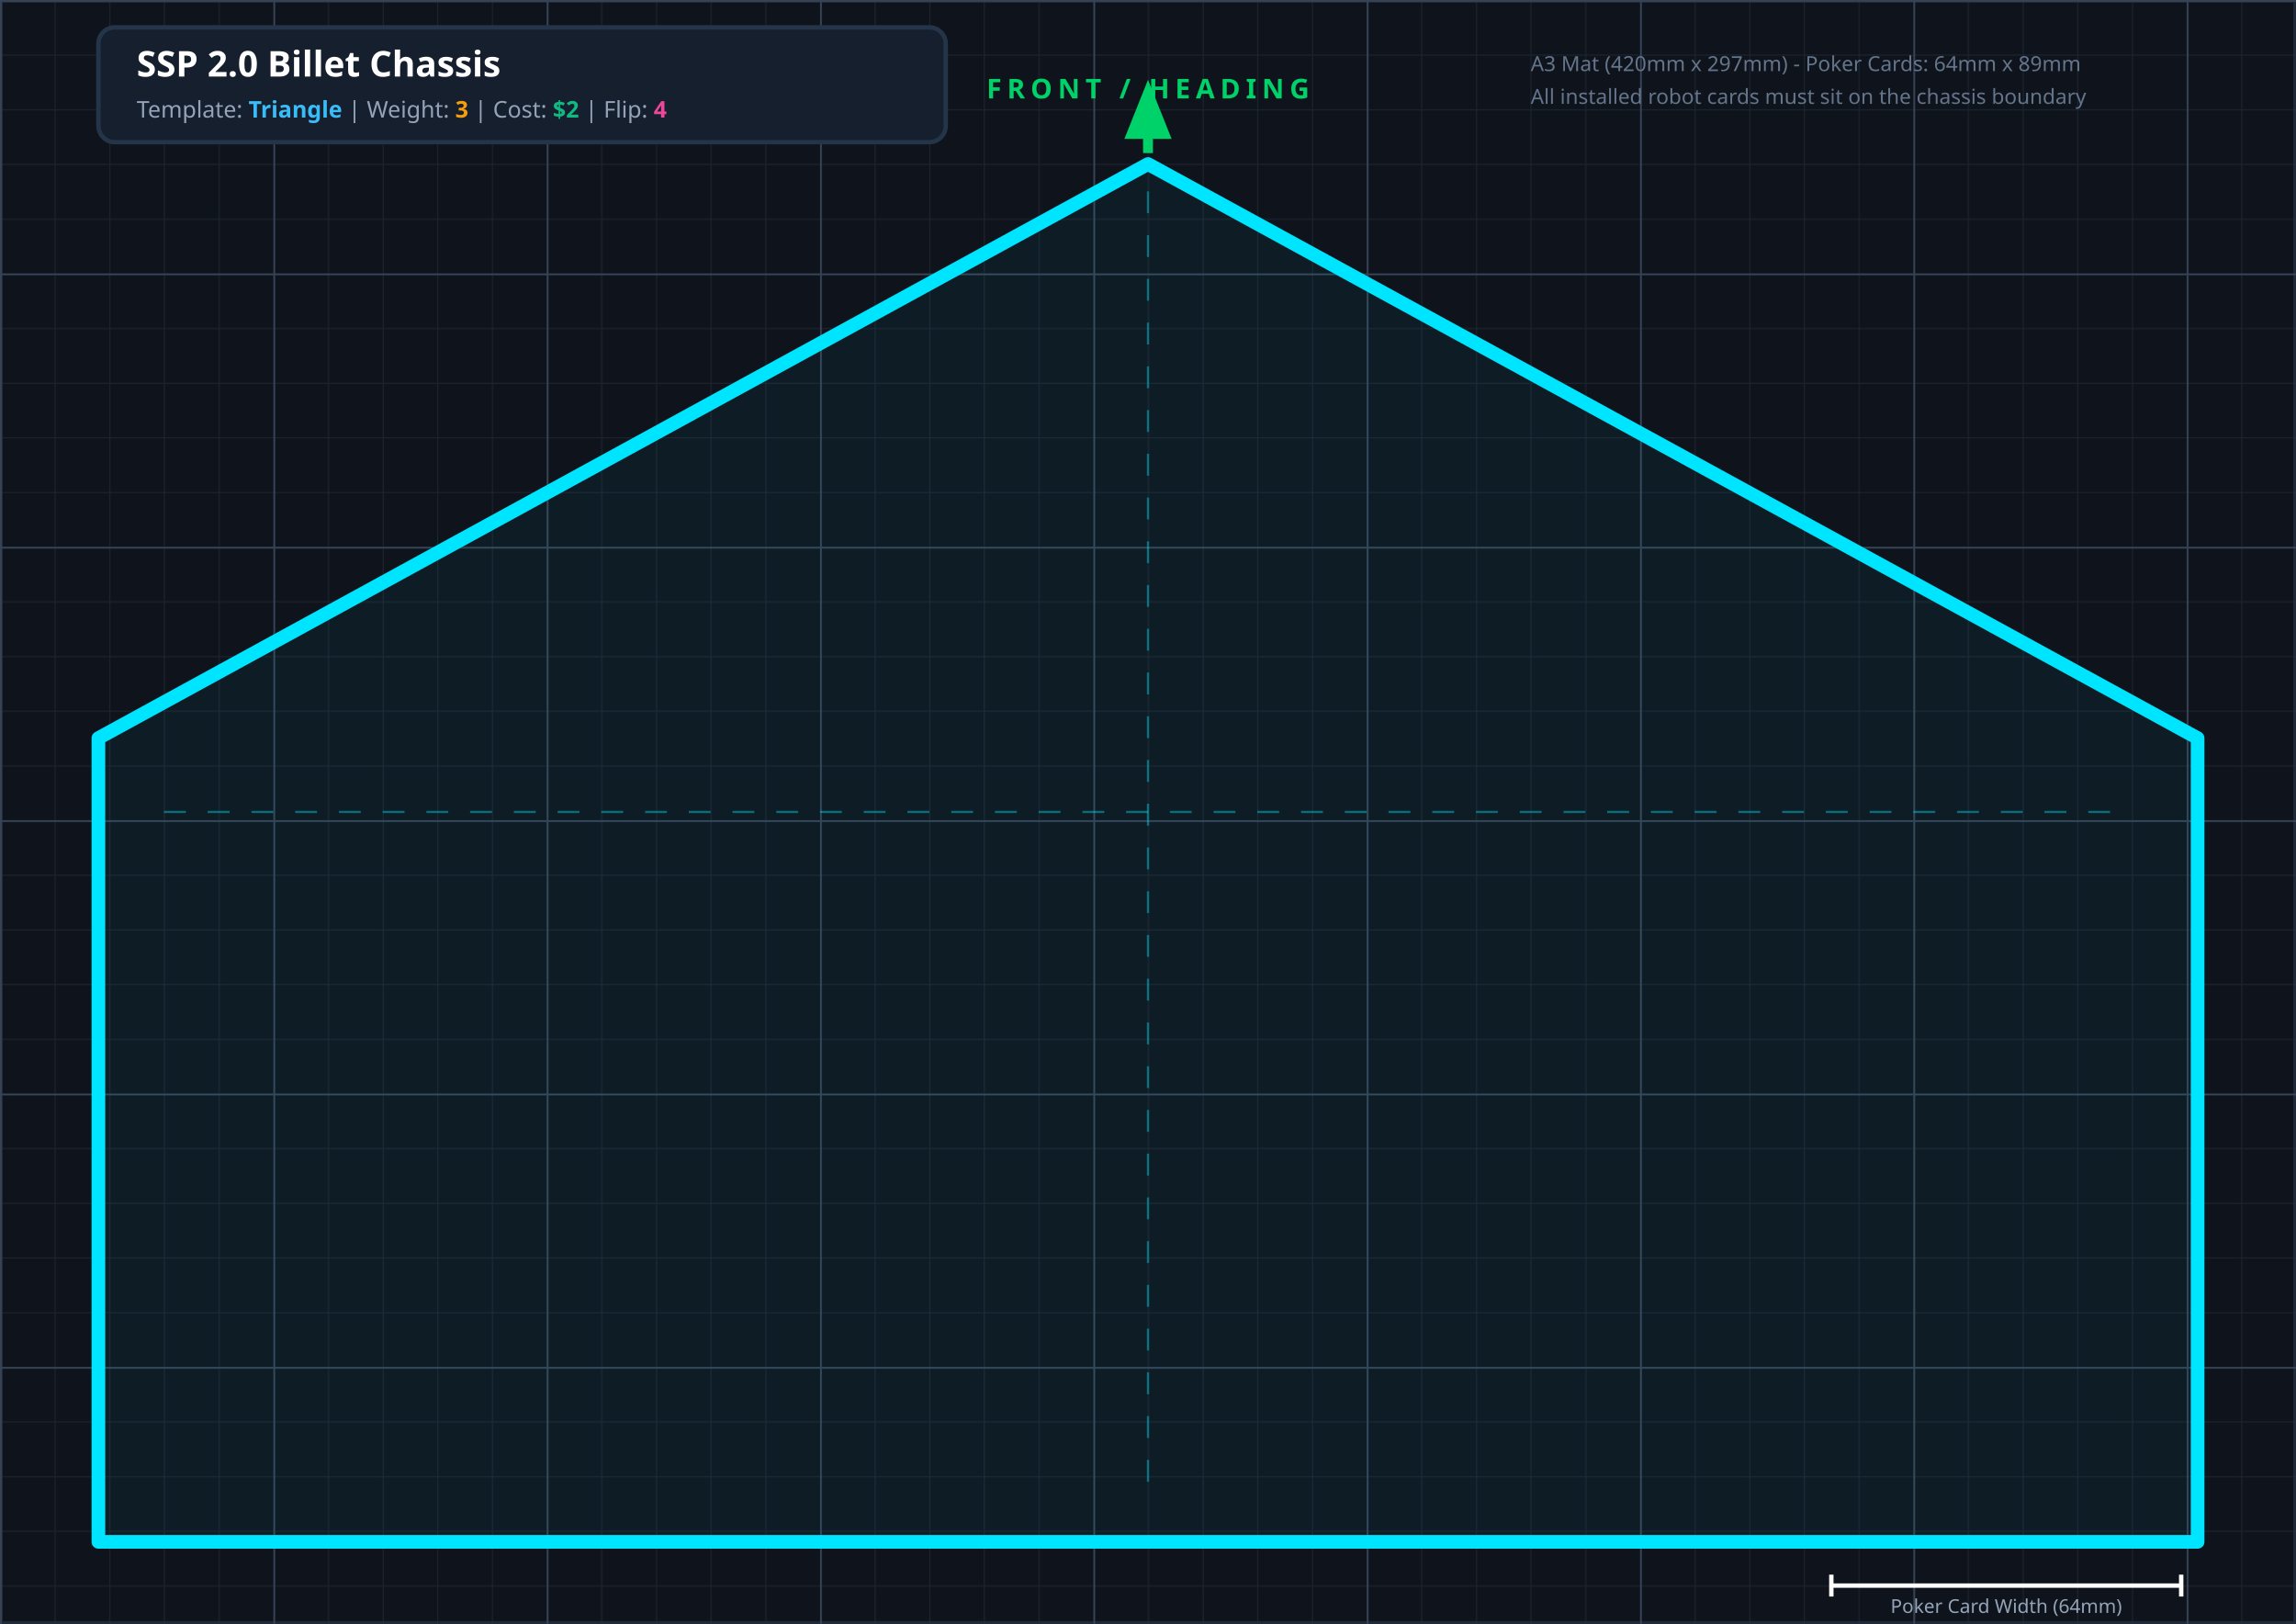
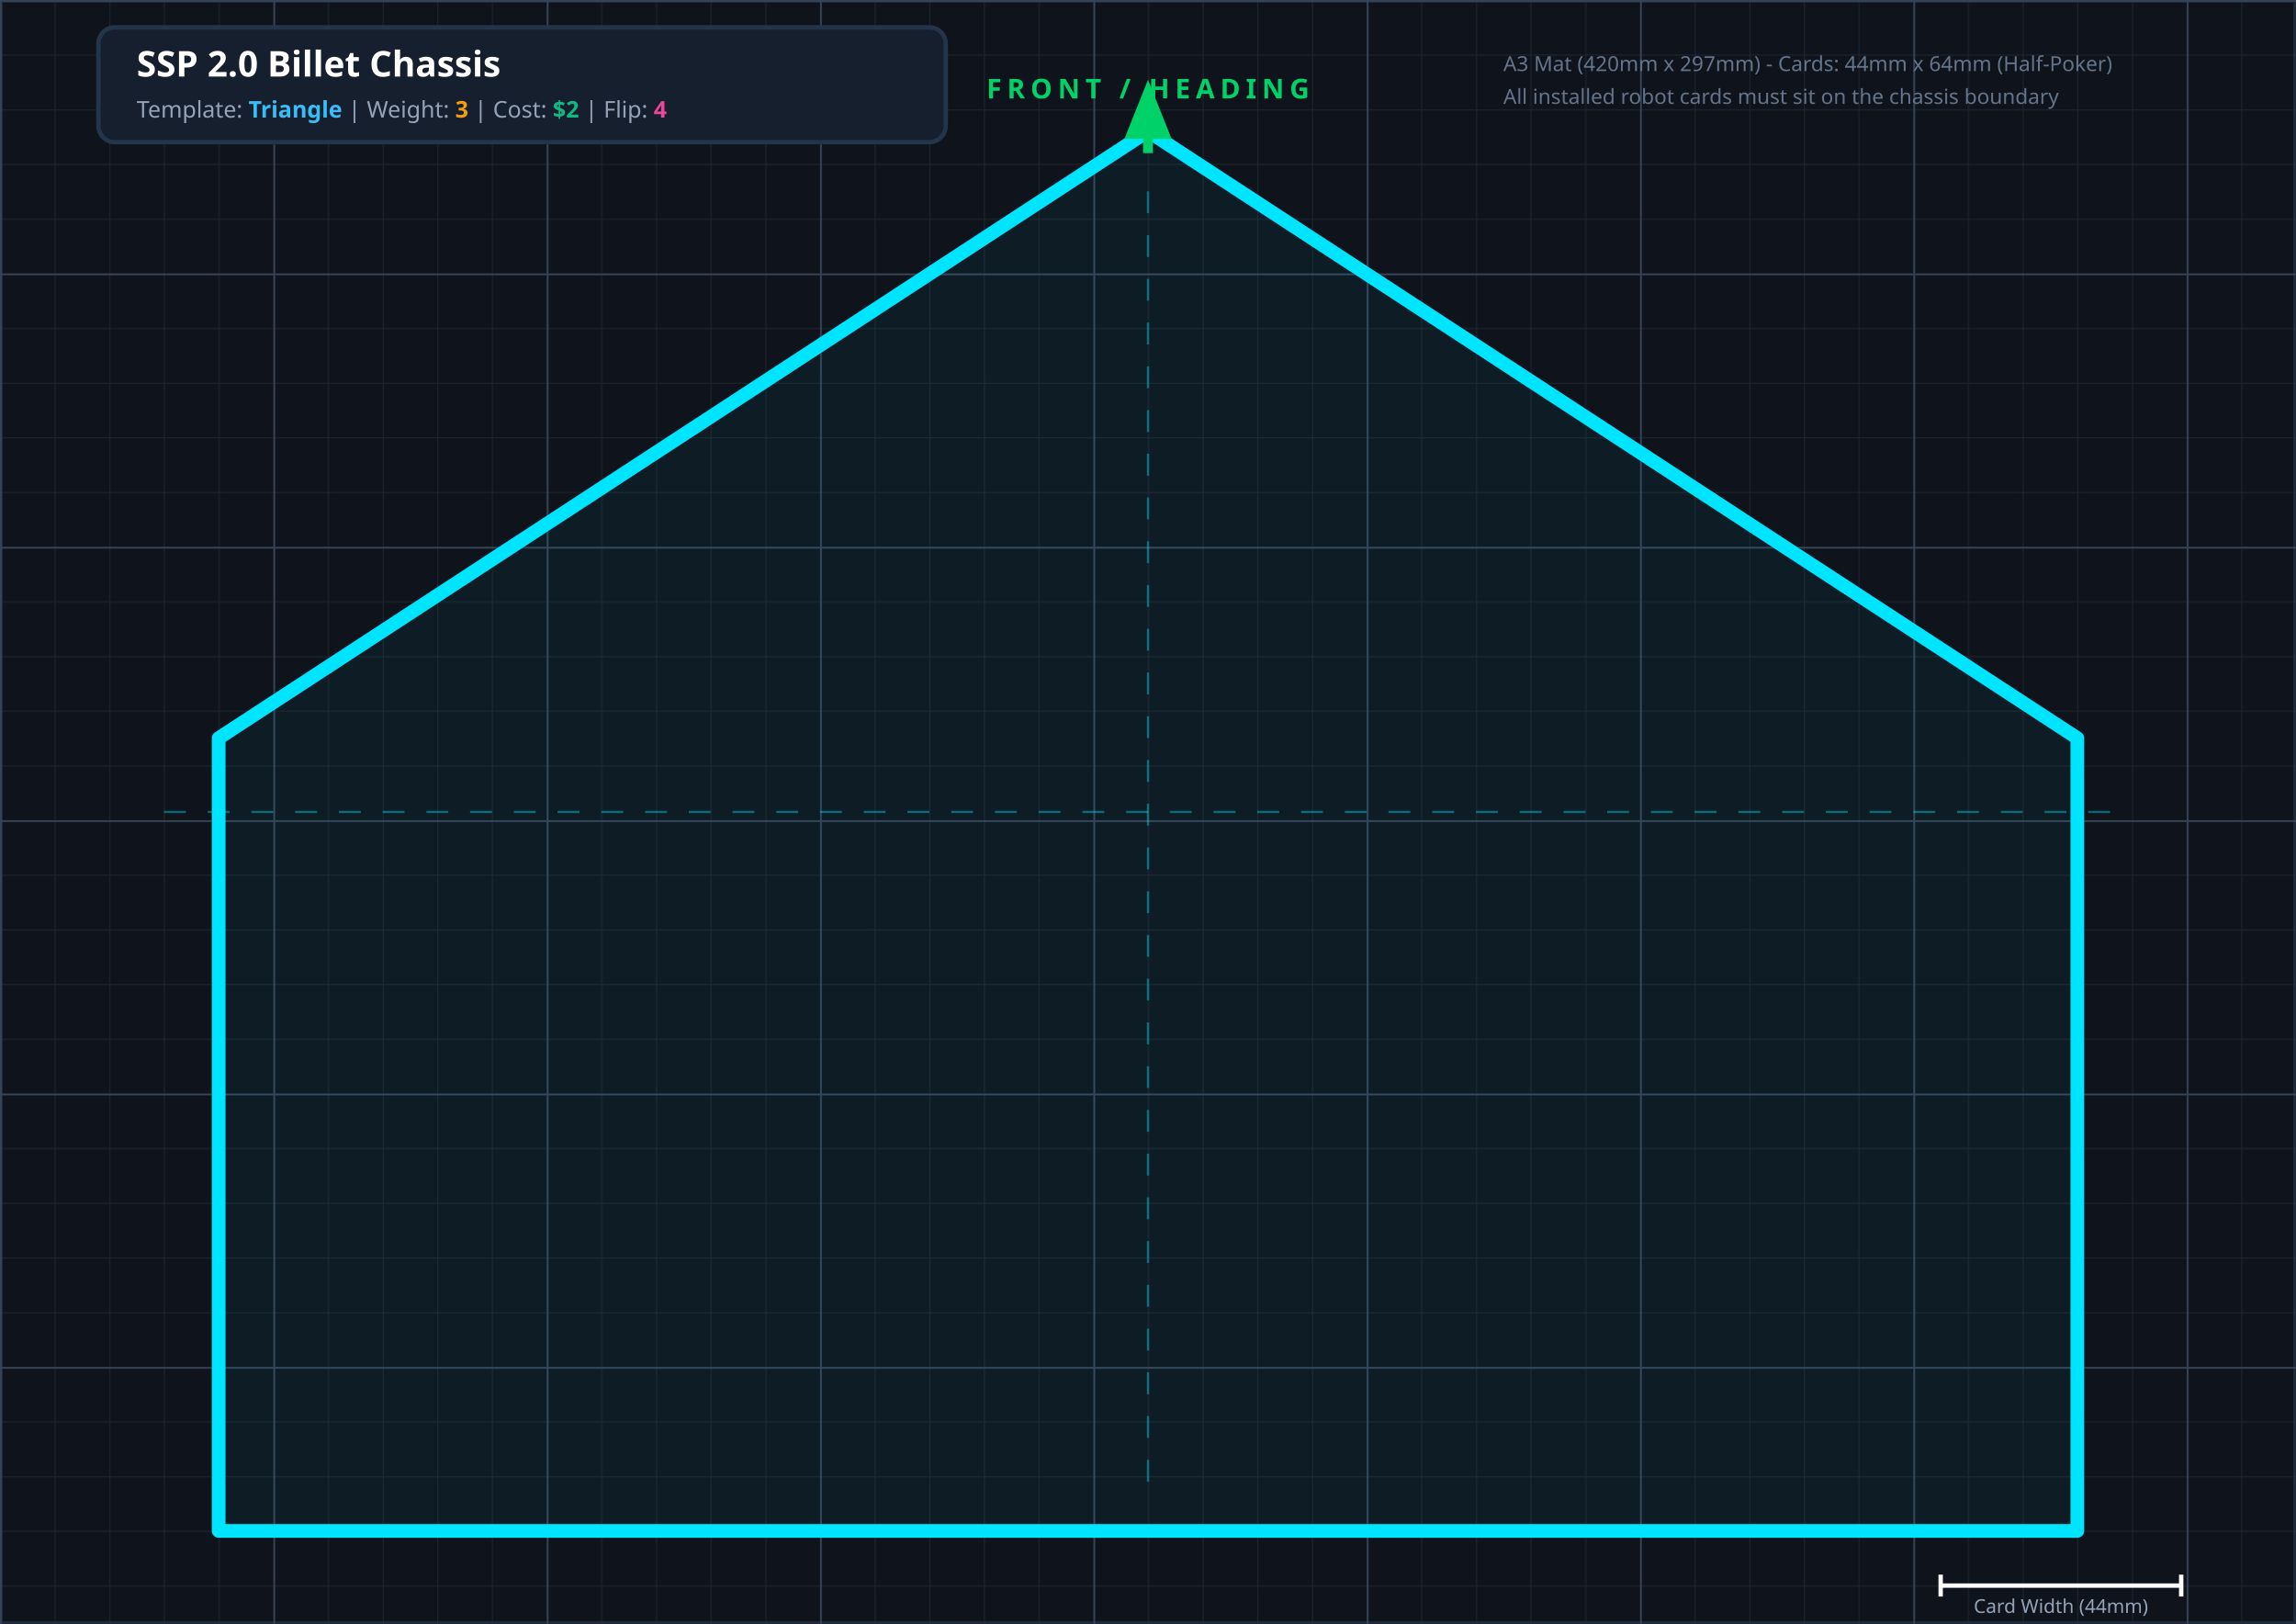
<svg xmlns="http://www.w3.org/2000/svg" viewBox="0 0 420.0 297.0" width="420.0mm" height="297.0mm" class="a3-sheet-svg">
  <defs>
    <pattern id="grid-10" width="10" height="10" patternUnits="userSpaceOnUse">
      <path d="M 10 0 L 0 0 0 10" fill="none" stroke="#2a3342" stroke-width="0.3" opacity="0.6" />
    </pattern>
    <pattern id="grid-50" width="50" height="50" patternUnits="userSpaceOnUse">
      <rect width="50" height="50" fill="url(#grid-10)" />
      <path d="M 50 0 L 0 0 0 50" fill="none" stroke="#3b485d" stroke-width="0.7" opacity="0.8" />
    </pattern>
    <marker id="arrow" viewBox="0 0 10 10" refX="5" refY="5" markerWidth="6" markerHeight="6" orient="auto-start-reverse">
      <path d="M 0 1 L 10 5 L 0 9 z" fill="#00d26a" />
    </marker>
  </defs>
  <rect x="0" y="0" width="420.0" height="297.0" fill="#0f141c" stroke="#1f2937" stroke-width="1" />
  <rect x="0" y="0" width="420.0" height="297.0" fill="url(#grid-50)" />
  <line x1="210.0" y1="35" x2="210.0" y2="272.0" stroke="#00e5ff" stroke-width="0.4" stroke-dasharray="4,4" opacity="0.4" />
  <line x1="30" y1="148.5" x2="390.0" y2="148.5" stroke="#00e5ff" stroke-width="0.4" stroke-dasharray="4,4" opacity="0.4" />
-   <polygon points="210.0,30.0 402.0,135.0 402.0,282.0 18.0,282.0 18.0,135.0" fill="rgba(0, 229, 255, 0.04)" stroke="#00e5ff" stroke-width="2.5" stroke-linejoin="round" class="chassis-boundary-shape" />
+   <polygon points="210.0,24.0 380.0,135.0 380.0,280.0 40.0,280.0 40.0,135.0" fill="rgba(0, 229, 255, 0.04)" stroke="#00e5ff" stroke-width="2.5" stroke-linejoin="round" class="chassis-boundary-shape" />
  <g class="facing-indicator" transform="translate(210.0, 20)">
    <line x1="0" y1="8" x2="0" y2="0" stroke="#00d26a" stroke-width="1.8" marker-end="url(#arrow)" />
    <text x="0" y="-2" fill="#00d26a" font-family="sans-serif" font-size="5" font-weight="bold" text-anchor="middle" letter-spacing="1">FRONT / HEADING</text>
  </g>
  <g class="sheet-title-banner" transform="translate(18, 5)">
    <rect x="0" y="0" width="155" height="21" rx="3" fill="#161f2e" stroke="#253549" stroke-width="0.8" />
    <text x="7" y="9" fill="#ffffff" font-family="sans-serif" font-size="6.5" font-weight="bold">SSP 2.0 Billet Chassis</text>
    <text x="7" y="16.5" fill="#94a3b8" font-family="sans-serif" font-size="4.2">Template: <tspan fill="#38bdf8" font-weight="bold">Triangle</tspan> | Weight: <tspan fill="#f59e0b" font-weight="bold">3</tspan> | Cost: <tspan fill="#10b981" font-weight="bold">$2</tspan> | Flip: <tspan fill="#ec4899" font-weight="bold">4</tspan>
    </text>
  </g>
-   <g class="sheet-rules-note" transform="translate(280.0, 7)">
-     <text x="0" y="6" fill="#64748b" font-family="sans-serif" font-size="3.8">A3 Mat (420mm x 297mm) - Poker Cards: 64mm x 89mm</text>
+   <g class="sheet-rules-note" transform="translate(275.0, 7)">
+     <text x="0" y="6" fill="#64748b" font-family="sans-serif" font-size="3.8">A3 Mat (420mm x 297mm) - Cards: 44mm x 64mm (Half-Poker)</text>
    <text x="0" y="12" fill="#64748b" font-family="sans-serif" font-size="3.8">All installed robot cards must sit on the chassis boundary</text>
  </g>
-   <g class="scale-bar" transform="translate(335.0, 290.0)">
-     <line x1="0" y1="0" x2="64" y2="0" stroke="#ffffff" stroke-width="0.8" />
+   <g class="scale-bar" transform="translate(355.0, 290.0)">
+     <line x1="0" y1="0" x2="44" y2="0" stroke="#ffffff" stroke-width="0.8" />
    <line x1="0" y1="-2" x2="0" y2="2" stroke="#ffffff" stroke-width="0.8" />
-     <line x1="64" y1="-2" x2="64" y2="2" stroke="#ffffff" stroke-width="0.8" />
-     <text x="32" y="5" fill="#94a3b8" font-family="sans-serif" font-size="3.5" text-anchor="middle">Poker Card Width (64mm)</text>
+     <line x1="44" y1="-2" x2="44" y2="2" stroke="#ffffff" stroke-width="0.8" />
+     <text x="22" y="5" fill="#94a3b8" font-family="sans-serif" font-size="3.5" text-anchor="middle">Card Width (44mm)</text>
  </g>
</svg>
